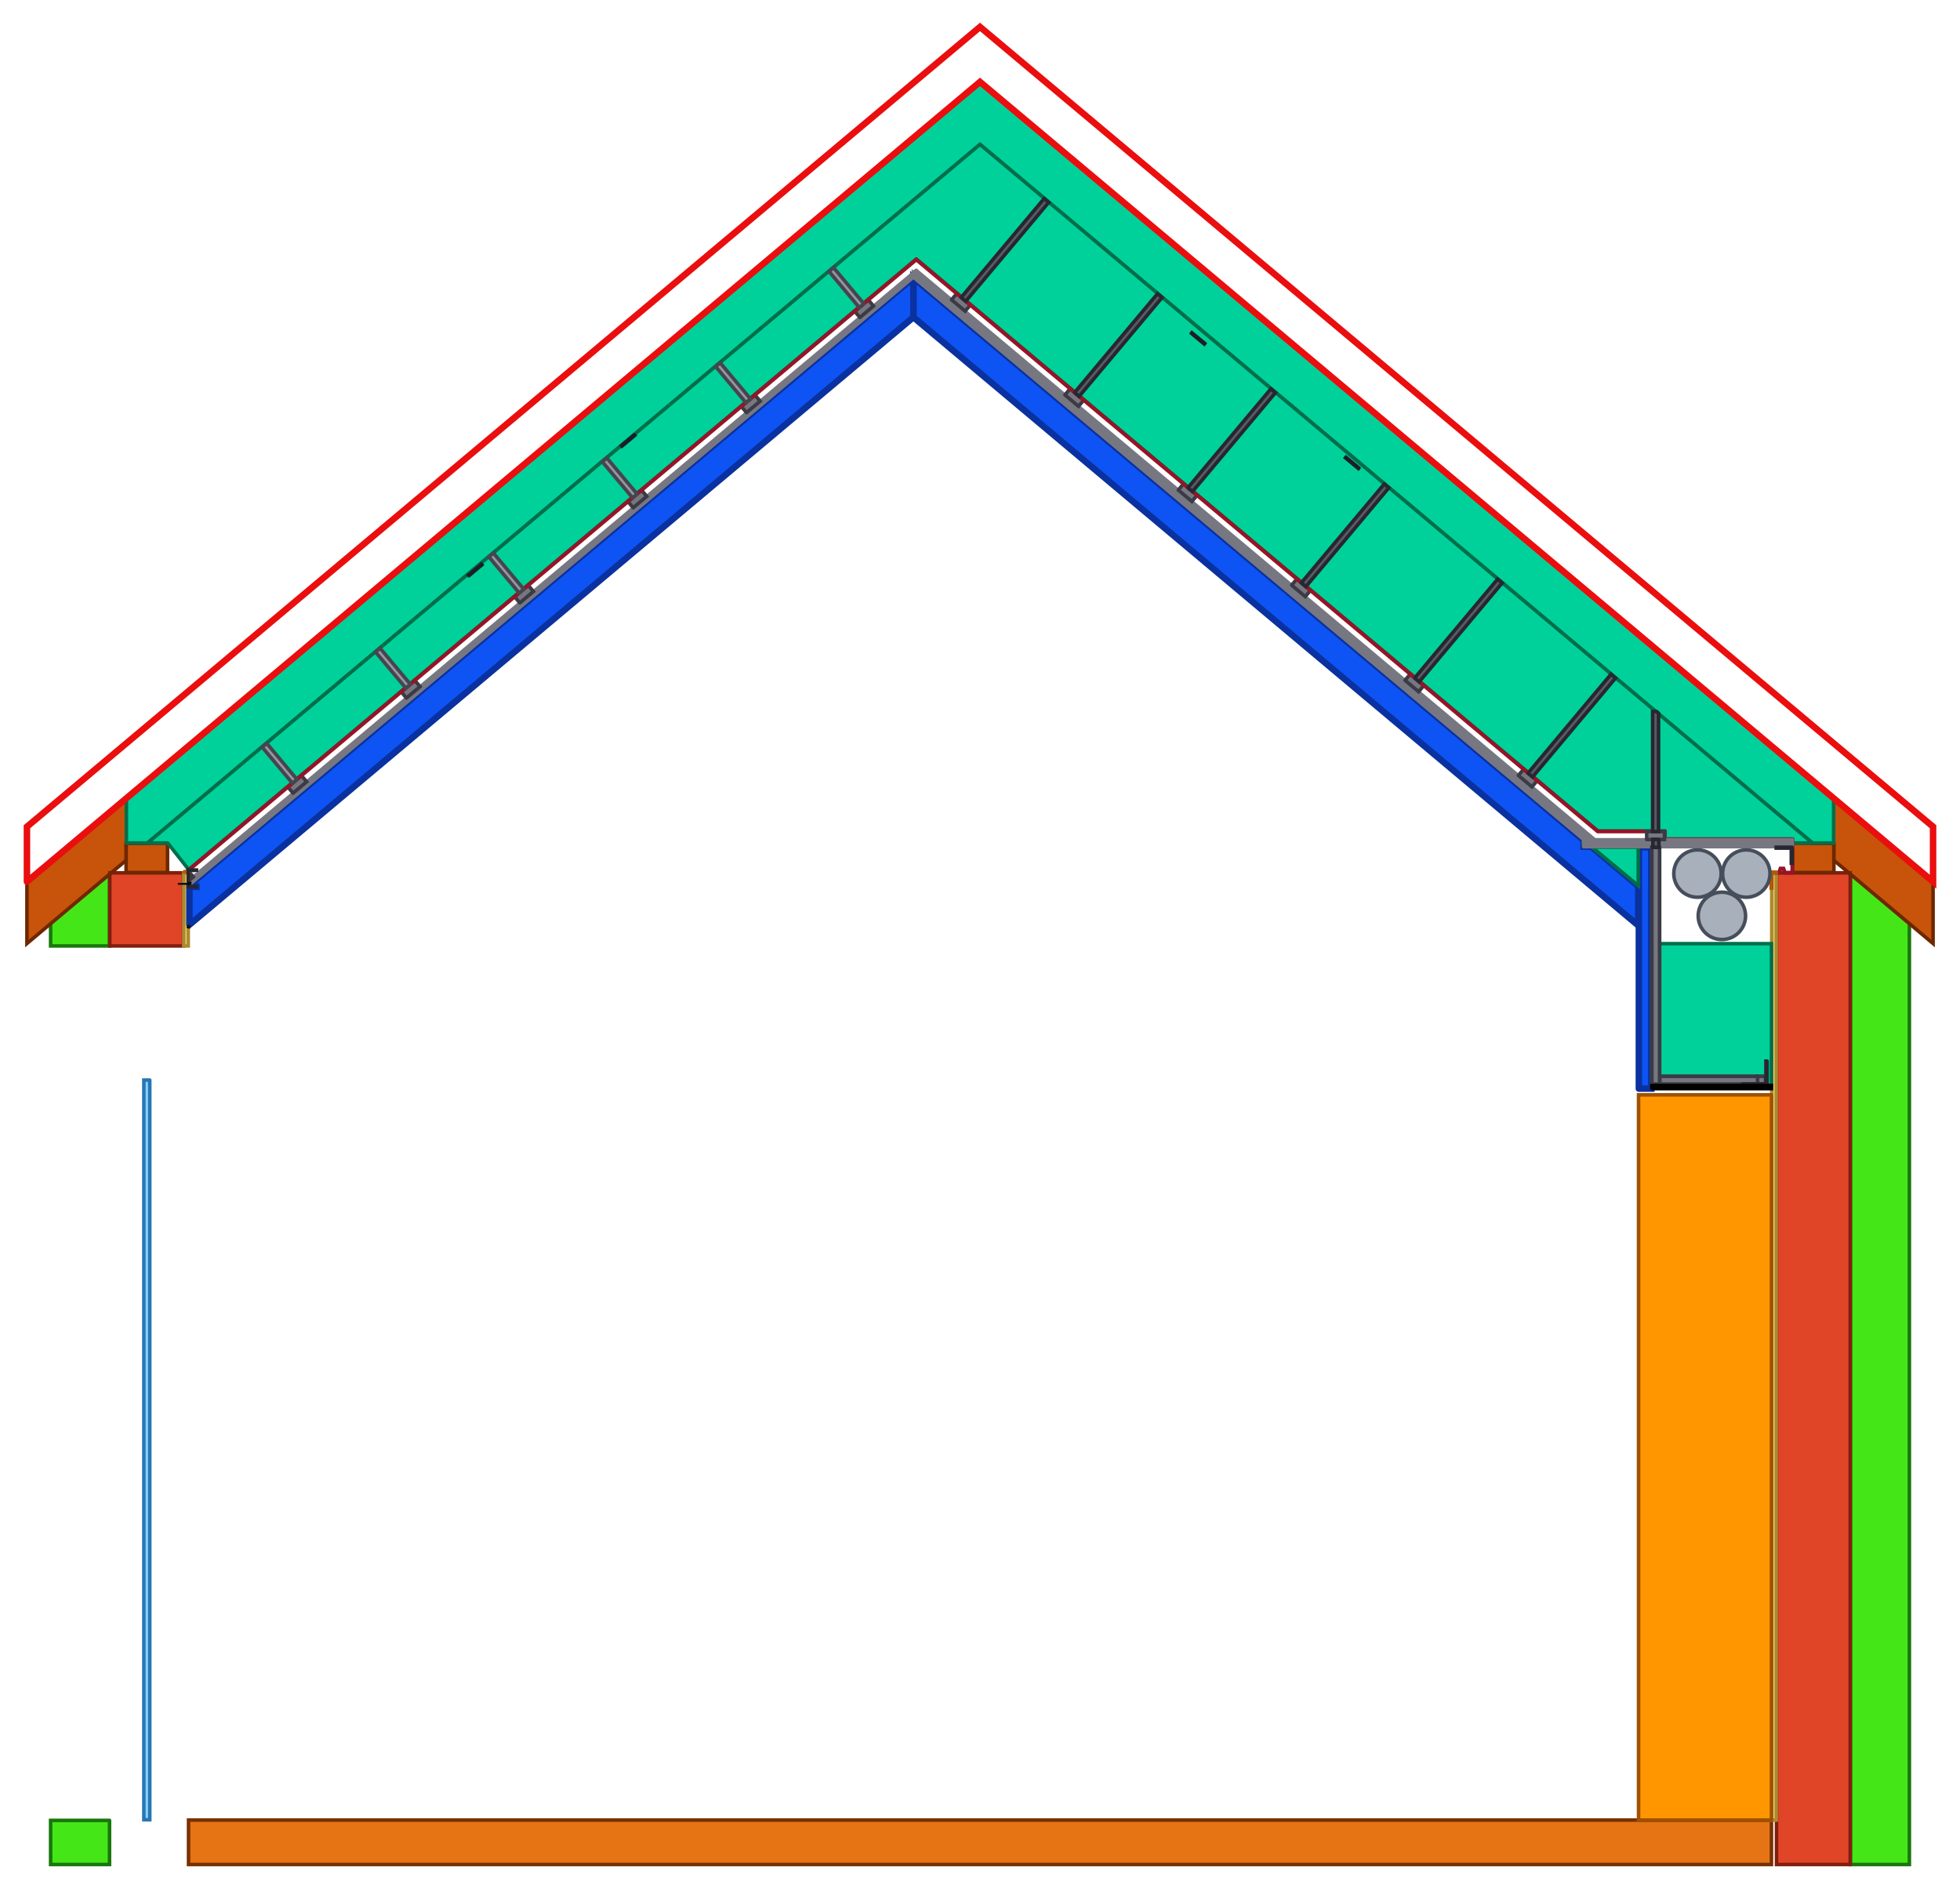
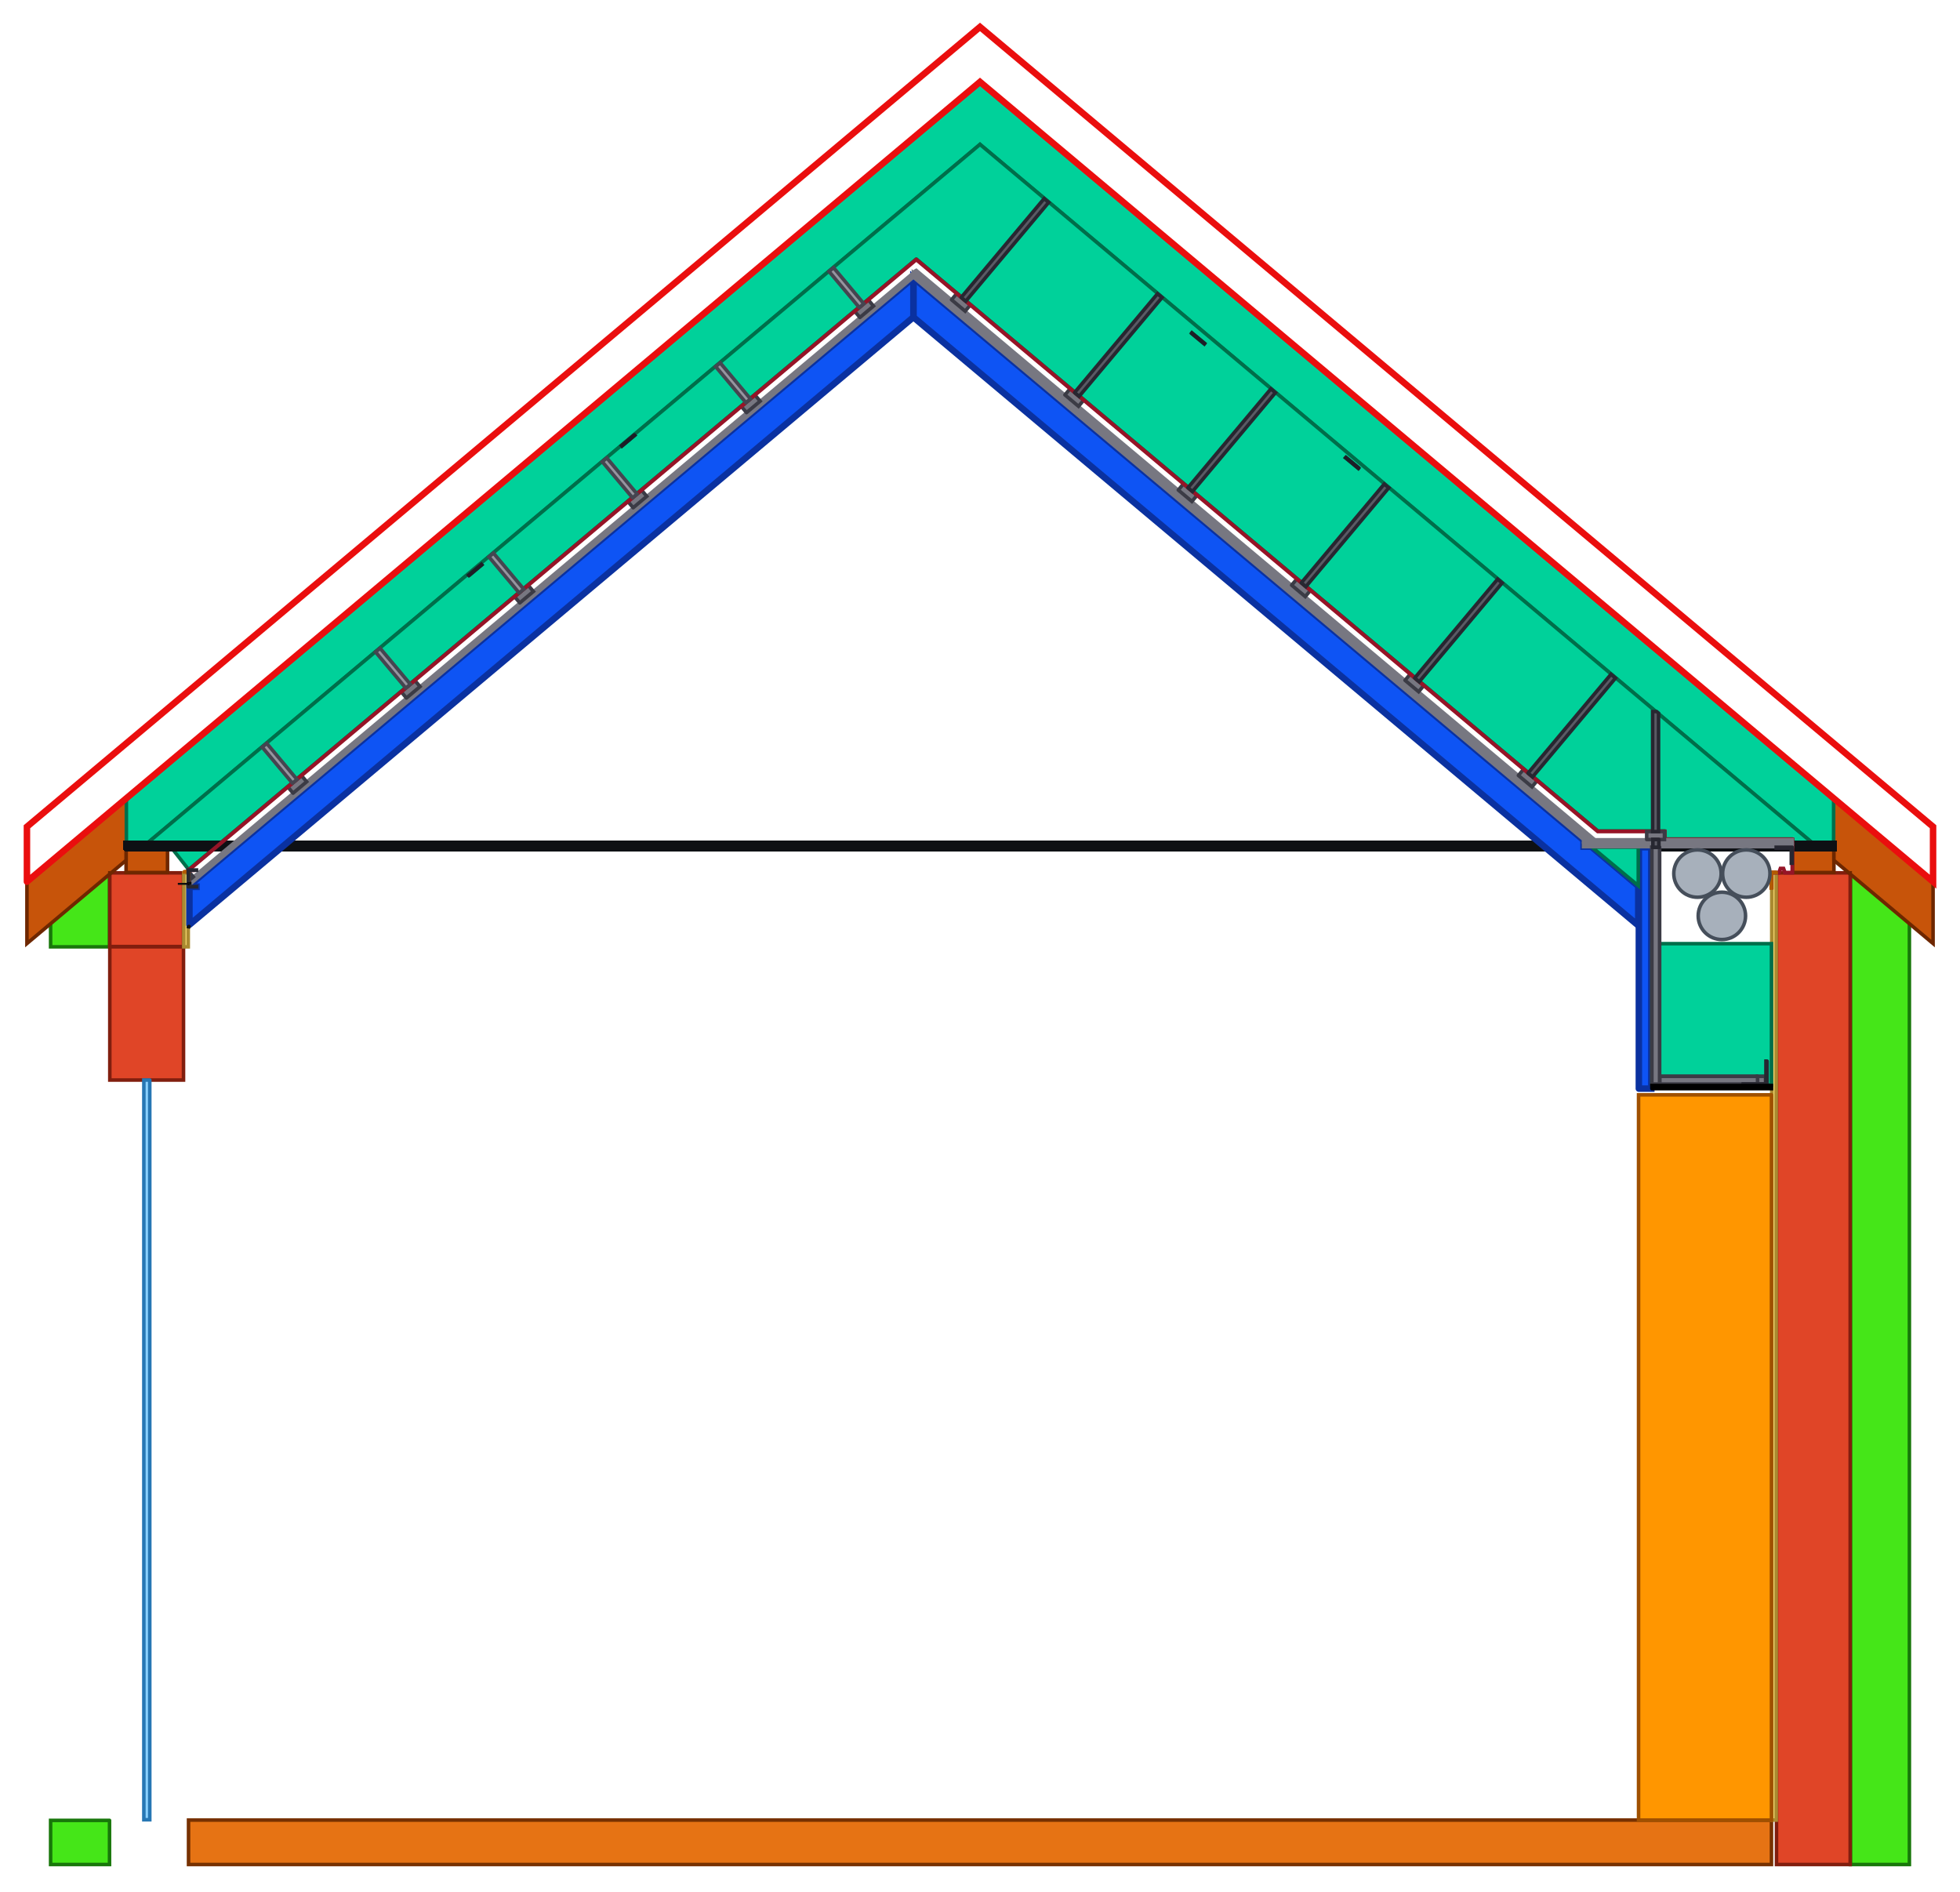
<svg xmlns="http://www.w3.org/2000/svg" width="6622.0mm" height="6389.6mm" viewBox="-636.0 -6148.6 6622.0 6389.6" version="1.1">
  <g transform="scale(1,-1)" stroke-linecap="round">
    <g fill="rgb(230,115,20)" stroke="rgb(119,49,0)" stroke-width="12.0" id="floor">
      <path d="M 5349.0,0.0 L 1.0,0.0 L 1.0,-150.0 L 5349.0,-150.0 L 5349.0,0.0" />
    </g>
    <g fill="rgb(69,230,24)" stroke="rgb(24,119,10)" stroke-width="12.0" id="eps">
      <path d="M -266.0,-1.0 L -465.0,-1.0 L -465.0,-150.0 L -266.0,-150.0 L -266.0,-1.0" />
-       <path d="M -266.0,3200.0 L -465.0,3200.0 L -465.0,2953.0 L -266.0,2953.0 L -266.0,3200.0" />
+       <path d="M -266.0,3200.0 L -465.0,3200.0 L -465.0,2950.0 L -266.0,2950.0 L -266.0,3200.0" />
      <path d="M 5815.0,3200.0 L 5616.0,3200.0 L 5616.0,-150.0 L 5815.0,-150.0 L 5815.0,3200.0" />
    </g>
    <g fill="rgb(224,69,39)" stroke="rgb(129,30,14)" stroke-width="12.0" id="masonry">
-       <path d="M -16.0,3200.0 L -265.0,3200.0 L -265.0,2953.0 L -16.0,2953.0 L -16.0,3200.0" />
+       <path d="M -16.0,3200.0 L -265.0,3200.0 L -265.0,2951.0 L -16.0,2951.0 L -16.0,3200.0" />
+       <path d="M -16.0,2950.0 L -265.0,2950.0 L -265.0,2500.0 L -16.0,2500.0 L -16.0,2950.0" />
      <path d="M 5615.0,3200.0 L 5366.0,3200.0 L 5366.0,-150.0 L 5615.0,-150.0 L 5615.0,3200.0" />
    </g>
    <g fill="rgb(255,224,119)" stroke="rgb(170,139,49)" stroke-width="12.0" id="plaster">
-       <path d="M 0.0,3200.0 L -15.0,3200.0 L -15.0,2953.0 L 0.0,2953.0 L 0.0,3200.0" />
+       <path d="M 0.0,3200.0 L -15.0,3200.0 L -15.0,2950.0 L 0.0,2950.0 L 0.0,3200.0" />
      <path d="M 5365.0,3200.0 L 5350.0,3200.0 L 5350.0,0.0 L 5365.0,0.0 L 5365.0,3200.0" />
    </g>
    <g fill="rgb(255,150,0)" stroke="rgb(160,80,0)" stroke-width="12.0" id="furniture">
      <path d="M 5349.0,2450.0 L 4900.0,2450.0 L 4900.0,0.0 L 5349.0,0.0 L 5349.0,2450.0" />
    </g>
    <g fill="rgb(199,84,10)" stroke="rgb(110,39,0)" stroke-width="12.0" id="wall_plate">
      <path d="M -70.0,3300.0 L -210.0,3300.0 L -210.0,3201.0 L -70.0,3201.0 L -70.0,3300.0" />
      <path d="M 5560.0,3300.0 L 5420.0,3300.0 L 5420.0,3201.0 L 5560.0,3201.0 L 5560.0,3300.0" />
    </g>
    <g fill="rgb(199,84,10)" stroke="rgb(110,39,0)" stroke-width="12.0" id="rafters">
      <path d="M 5895.0,3168.026 L 2675.0,5869.927 L -545.0,3168.026 L -545.0,2961.161 L -265.0,3196.109 L -265.0,3200.0 L -260.363,3200.0 L -210.0,3242.259 L -210.0,3300.0 L -141.187,3300.0 L 2675.0,5663.062 L 5491.187,3300.0 L 5560.0,3300.0 L 5560.0,3242.259 L 5610.363,3200.0 L 5615.0,3200.0 L 5615.0,3196.109 L 5895.0,2961.161 L 5895.0,3168.026" />
    </g>
    <g fill="rgb(0,209,154)" stroke="rgb(0,110,74)" stroke-width="12.0" id="plenum_wool">
      <path d="M -209.0,3301.0 L -137.612,3301.0 L 2675.0,5661.062 L 5487.612,3301.0 L 5559.0,3301.0 L 5559.0,3449.963 L 2675.0,5869.927 L -209.0,3449.963 L -209.0,3301.0" />
      <path d="M 1.347,3211.041 L 2459.08,5273.324 A 1.0,1.0 -140 0,0 2460.366,5273.324 L 4762.624,3341.5 L 4988.5,3341.5 A 1.0,1.0 180.0 0,0 4989.5,3340.5 L 4989.5,3314.5 L 5420.0,3314.5 A 1.0,1.0 180.0 0,0 5421.0,3313.5 L 5421.0,3301.0 L 5487.248,3301.0 L 2675.0,5660.756 L -137.248,3301.0 L -70.0,3301.0 A 1.0,1.0 180.0 0,0 -69.214,3300.619 L 1.347,3211.041 M 990.575,4242.134 L 991.86,4240.602 L 948.526,4204.24 L 947.241,4205.773 L 990.575,4242.134 M 1507.259,4679.599 L 1508.544,4678.067 L 1465.21,4641.706 L 1463.925,4643.238 L 1507.259,4679.599 M 3911.354,4603.57 L 3954.687,4567.719 L 3953.401,4566.187 L 3910.068,4602.038 L 3911.354,4603.57 M 3434.147,4988.324 L 3432.861,4986.791 L 3389.528,5022.643 L 3390.813,5024.175 L 3434.147,4988.324" />
    </g>
    <g fill="rgb(69,69,80)" stroke="rgb(30,30,39)" stroke-width="12.0" id="racking_strap">
      <path d="M 1507.259,4679.599 L 1463.925,4643.238 L 1465.21,4641.706 L 1508.544,4678.067 L 1507.259,4679.599" />
      <path d="M 948.526,4204.24 L 991.86,4240.602 L 990.575,4242.134 L 947.241,4205.773 L 948.526,4204.24" />
      <path d="M 3954.687,4567.719 L 3911.354,4603.57 L 3910.068,4602.038 L 3953.401,4566.187 L 3954.687,4567.719" />
      <path d="M 3389.528,5022.643 L 3432.861,4986.791 L 3434.147,4988.324 L 3390.813,5024.175 L 3389.528,5022.643" />
+     </g>
+     <g fill="rgb(34,37,43)" stroke="rgb(14,16,20)" stroke-width="22.0" id="tie_rod">
+       <path d="M -209.0,3284.0 L 5559.0,3284.0 L 5559.0,3298.0 L -209.0,3298.0 L -209.0,3284.0" />
+       <path d="M -209.0,3284.0 L 5559.0,3284.0 L 5559.0,3298.0 L -209.0,3298.0 L -209.0,3284.0" />
+       <path d="M -209.0,3284.0 L 5559.0,3284.0 L 5559.0,3298.0 L -209.0,3298.0 L -209.0,3284.0" />
+       <path d="M -209.0,3284.0 L 5559.0,3284.0 L 5559.0,3298.0 L -209.0,3298.0 L -209.0,3284.0" />
+       <path d="M -209.0,3284.0 L 5559.0,3284.0 L 5559.0,3298.0 L -209.0,3298.0 L -209.0,3284.0" />
+       <path d="M -209.0,3284.0 L 5559.0,3284.0 L 5559.0,3298.0 L -209.0,3298.0 L -209.0,3284.0" />
    </g>
    <g fill="none" stroke="rgb(234,14,14)" stroke-width="22.0" id="roofing">
      <path d="M -545.0,3170.026 L 2675.0,5871.927 L 5895.0,3170.026 L 5895.0,3355.699 L 2675.0,6057.6 L -545.0,3355.699 L -545.0,3170.026" />
    </g>
    <g fill="rgb(139,209,255)" stroke="rgb(39,119,180)" stroke-width="12.0" id="glazing">
      <path d="M -130.0,2500.0 L -150.0,2500.0 L -150.0,1.0 L -130.0,1.0 L -130.0,2500.0" />
    </g>
    <g fill="rgb(14,84,244)" stroke="rgb(10,49,160)" stroke-width="22.0" id="slope_naturheld_140">
      <path d="M 2450.0,5076.768 A 1.0,1.0 -140.0 0,0 2450.643,5076.534 L 4899.0,3022.118 L 4899.0,3155.27 L 4740.222,3288.5 L 4714.176,3288.5 L 4714.176,3299.0 L 4727.709,3299.0 L 4725.325,3301.0 L 4714.176,3301.0 L 4714.176,3310.355 L 2450.0,5210.225 L 2450.0,5076.768" />
      <path d="M 4.0,3024.635 L 2449.357,5076.534 A 1.0,1.0 -140.0 0,0 2450.0,5076.768 L 2450.0,5210.225 L 4.0,3157.787 L 4.0,3153.543 L 27.8,3153.543 L 27.8,3152.743 L 4.0,3152.743 L 4.0,3024.635" />
    </g>
    <g fill="rgb(230,230,234)" stroke="rgb(119,119,129)" stroke-width="12.0" id="slope_gkf">
      <path d="M 2450.0,5212.53 L 4713.176,3313.5 L 4732.622,3311.5 L 2450.0,5226.848 L 2450.0,5212.53" />
      <path d="M 1.2,3157.743 L 2450.0,5212.53 L 2450.0,5226.848 L 1.2,3172.06 L 1.2,3157.743" />
      <path d="M 2450.0,5228.848 L 4732.622,3313.5 L 4752.069,3311.5 L 2459.723,5235.006 L 2450.0,5228.848" />
    </g>
    <g fill="rgb(119,119,129)" stroke="rgb(59,59,69)" stroke-width="12.0" id="slope_cd">
      <path d="M 1.2,3173.06 L 17.041,3186.352 L 1.2,3205.23 L 1.2,3173.06" />
      <path d="M 354.1,3469.179 L 400.063,3507.746 L 382.708,3528.429 L 336.745,3489.862 L 354.1,3469.179" />
      <path d="M 737.122,3790.573 L 783.085,3829.14 L 765.73,3849.823 L 719.767,3811.256 L 737.122,3790.573" />
      <path d="M 1120.145,4111.966 L 1166.107,4150.534 L 1148.752,4171.217 L 1102.789,4132.65 L 1120.145,4111.966" />
      <path d="M 1503.167,4433.36 L 1549.129,4471.927 L 1531.774,4492.611 L 1485.812,4454.043 L 1503.167,4433.36" />
      <path d="M 1886.189,4754.754 L 1932.152,4793.321 L 1914.796,4814.004 L 1868.834,4775.437 L 1886.189,4754.754" />
      <path d="M 2269.211,5076.148 L 2315.174,5114.715 L 2297.819,5135.398 L 2251.856,5096.831 L 2269.211,5076.148" />
      <path d="M 2578.882,5136.02 L 2624.845,5097.453 L 2642.2,5118.136 L 2596.238,5156.703 L 2578.882,5136.02" />
      <path d="M 2961.904,4814.626 L 3007.867,4776.059 L 3025.222,4796.742 L 2979.26,4835.31 L 2961.904,4814.626" />
      <path d="M 3344.927,4493.233 L 3390.889,4454.665 L 3408.245,4475.348 L 3362.282,4513.916 L 3344.927,4493.233" />
      <path d="M 3727.949,4171.839 L 3773.912,4133.271 L 3791.267,4153.955 L 3745.304,4192.522 L 3727.949,4171.839" />
      <path d="M 4110.971,3850.445 L 4156.934,3811.878 L 4174.289,3832.561 L 4128.326,3871.128 L 4110.971,3850.445" />
      <path d="M 4493.993,3529.051 L 4539.956,3490.484 L 4557.311,3511.167 L 4511.349,3549.734 L 4493.993,3529.051" />
    </g>
    <g fill="rgb(224,34,59)" stroke="rgb(150,20,39)" stroke-width="12.0" id="slope_foil">
+       <path d="M 2.0,3173.732 L 1.0,3172.893 L 1.0,3169.612 L 1.2,3169.612 L 1.2,3172.06 L 2.0,3172.732 L 2.0,3173.732" />
+       <path d="M 2459.723,5272.558 L 1.074,3209.506 L 2.63,3209.506 L 2459.723,5271.252 L 4761.896,3339.5 L 4987.5,3339.5 L 4987.5,3312.5 L 5419.0,3312.5 L 5419.0,3201.0 L 5394.852,3201.0 L 5389.852,3215.0 L 5379.148,3215.0 L 5374.148,3201.0 L 5349.0,3201.0 L 5349.0,3150.0 L 5350.0,3150.0 L 5350.0,3200.0 L 5374.852,3200.0 L 5379.852,3214.0 L 5389.148,3214.0 L 5394.148,3200.0 L 5420.0,3200.0 L 5420.0,3313.5 L 4988.5,3313.5 L 4988.5,3340.5 L 4762.26,3340.5 L 2459.723,5272.558" />
      <path d="M 14.592,3208.706 L 1.0,3208.706 L 1.0,3208.459 L 14.663,3208.459 L 14.592,3208.706" />
      <path d="M -0.0,3208.605 L -0.174,3208.459 L 0.0,3208.459 L 0.0,3208.605" />
-       <path d="M 2.0,3173.732 L 1.0,3172.893 L 1.0,3169.612 L 1.2,3169.612 L 1.2,3172.06 L 2.0,3172.732 L 2.0,3173.732" />
-       <path d="M 4762.26,3340.5 L 2459.723,5272.558 L 1.074,3209.506 L 2.63,3209.506 L 2459.723,5271.252 L 4761.896,3339.5 L 4987.5,3339.5 L 4987.5,3312.5 L 5419.0,3312.5 L 5419.0,3201.0 L 5394.852,3201.0 L 5389.852,3215.0 L 5379.148,3215.0 L 5374.148,3201.0 L 5349.0,3201.0 L 5349.0,3150.0 L 5350.0,3150.0 L 5350.0,3200.0 L 5374.852,3200.0 L 5379.852,3214.0 L 5389.148,3214.0 L 5394.148,3200.0 L 5420.0,3200.0 L 5420.0,3313.5 L 4988.5,3313.5 L 4988.5,3340.5 L 4762.26,3340.5" />
    </g>
    <g fill="rgb(255,139,0)" stroke="rgb(180,90,0)" stroke-width="12.0" id="vapour_brake_tape">
      <path d="M 0.8,3204.0 L 0.8,3169.612 L 1.0,3169.612 L 1.0,3172.893 L 1.05,3172.935 L 1.05,3204.0 L 0.8,3204.0" />
      <path d="M -13.0,3204.0 L -13.0,3203.0 L 0.0,3203.0 L 0.0,3204.0 L -13.0,3204.0" />
      <path d="M 5365.0,3202.0 L 5348.0,3202.0 L 5348.0,3149.0 L 5349.0,3149.0 L 5349.0,3201.0 L 5365.0,3201.0 L 5365.0,3202.0" />
    </g>
    <g fill="rgb(119,119,129)" stroke="rgb(39,39,49)" stroke-width="12.0" id="eave_ud">
      <path d="M 0.0,3152.743 L 27.8,3152.743 L 27.8,3153.543 L 0.8,3153.543 L 0.8,3208.706 L 27.8,3208.706 L 27.8,3209.506 L -0.0,3209.506 L 0.0,3152.743" />
    </g>
    <g fill="rgb(244,244,244)" stroke="rgb(20,20,20)" stroke-width="12.0" id="eave_acrylic">
      <path d="M 2.4,3018.787 L 2.4,3020.787 L 0.2,3015.141 L 0.2,3013.141 L 2.4,3018.787" />
    </g>
    <g fill="rgb(150,150,160)" stroke="rgb(69,69,80)" stroke-width="12.0" id="slope_direct_hanger">
      <path d="M 352.066,3502.718 L 367.387,3515.574 L 265.183,3637.375 L 249.863,3624.519 L 352.066,3502.718" />
      <path d="M 735.088,3824.112 L 750.409,3836.967 L 648.206,3958.768 L 632.885,3945.913 L 735.088,3824.112" />
      <path d="M 1118.11,4145.505 L 1133.431,4158.361 L 1031.228,4280.162 L 1015.907,4267.306 L 1118.11,4145.505" />
      <path d="M 1501.132,4466.899 L 1516.453,4479.755 L 1414.25,4601.556 L 1398.929,4588.7 L 1501.132,4466.899" />
      <path d="M 1884.155,4788.293 L 1899.476,4801.149 L 1797.272,4922.95 L 1781.951,4910.094 L 1884.155,4788.293" />
      <path d="M 2267.177,5109.687 L 2282.498,5122.543 L 2180.295,5244.344 L 2164.974,5231.488 L 2267.177,5109.687" />
    </g>
    <g fill="rgb(90,90,100)" stroke="rgb(39,39,49)" stroke-width="12.0" id="slope_nonius">
      <path d="M 2611.558,5143.848 L 2626.879,5130.992 L 2906.977,5464.799 L 2891.656,5477.655 L 2611.558,5143.848" />
      <path d="M 2994.581,4822.454 L 3009.902,4809.598 L 3289.999,5143.405 L 3274.678,5156.261 L 2994.581,4822.454" />
      <path d="M 3377.603,4501.06 L 3392.924,4488.204 L 3673.021,4822.011 L 3657.7,4834.867 L 3377.603,4501.06" />
      <path d="M 3760.625,4179.666 L 3775.946,4166.81 L 4056.044,4500.618 L 4040.723,4513.473 L 3760.625,4179.666" />
      <path d="M 4143.647,3858.272 L 4158.968,3845.417 L 4439.066,4179.224 L 4423.745,4192.08 L 4143.647,3858.272" />
      <path d="M 4526.67,3536.879 L 4541.99,3524.023 L 4822.088,3857.83 L 4806.767,3870.686 L 4526.67,3536.879" />
    </g>
    <g fill="rgb(14,84,244)" stroke="rgb(10,49,160)" stroke-width="22.0" id="soffit_naturheld_140">
      <path d="M 4901.0,2471.0 L 4943.0,2471.0 L 4943.0,3286.5 L 4901.0,3286.5 L 4901.0,2471.0" />
    </g>
    <g fill="rgb(0,209,154)" stroke="rgb(0,110,74)" stroke-width="12.0" id="soffit_mineral_wool">
      <path d="M 4945.0,2483.5 L 5349.0,2483.5 L 5349.0,2960.606 L 4945.0,2960.606 L 4945.0,2483.5 M 5302.0,2486.5 L 5302.0,2512.5 L 5329.0,2512.5 L 5329.0,2486.5 L 5302.0,2486.5" />
      <path d="M 4742.97,3286.5 L 4899.0,3156.736 L 4899.0,3286.5 L 4742.97,3286.5" />
    </g>
    <g fill="rgb(119,119,129)" stroke="rgb(59,59,69)" stroke-width="12.0" id="soffit_ud">
      <path d="M 5329.0,2512.5 L 5302.0,2512.5 L 5302.0,2486.5 L 5329.0,2486.5 L 5329.0,2512.5" />
    </g>
    <g fill="rgb(230,230,234)" stroke="rgb(119,119,129)" stroke-width="12.0" id="soffit_gkf">
-       <path d="M 4714.176,3288.5 L 5419.0,3288.5 L 5419.0,3299.0 L 4714.176,3299.0 L 4714.176,3288.5" />
+       <path d="M 5419.0,3299.0 L 4714.176,3299.0 L 4714.176,3288.5 L 5419.0,3288.5 L 5419.0,3299.0" />
      <path d="M 4714.176,3301.0 L 5419.0,3301.0 L 5419.0,3311.5 L 4714.176,3311.5 L 4714.176,3301.0" />
    </g>
    <g fill="rgb(119,119,129)" stroke="rgb(59,59,69)" stroke-width="12.0" id="soffit_cd">
      <path d="M 4971.0,3286.5 L 4945.0,3286.5 L 4945.0,2486.5 L 4971.0,2486.5 L 4971.0,3286.5" />
      <path d="M 5302.0,2512.5 L 4972.0,2512.5 L 4972.0,2486.5 L 5302.0,2486.5 L 5302.0,2512.5" />
      <path d="M 4971.0,3286.5 L 4945.0,3286.5 L 4945.0,2486.5 L 4971.0,2486.5 L 4971.0,3286.5" />
      <path d="M 5302.0,2512.5 L 4972.0,2512.5 L 4972.0,2486.5 L 5302.0,2486.5 L 5302.0,2512.5" />
      <path d="M 4927.5,3312.5 L 4987.5,3312.5 L 4987.5,3339.5 L 4927.5,3339.5 L 4927.5,3312.5" />
    </g>
    <g fill="rgb(20,20,23)" stroke="rgb(10,10,11)" stroke-width="2.0" id="joint_screw">
      <path d="M 1.0,3158.743 L 2.6,3158.743 L 2.6,3166.743 L 1.0,3166.743 L 1.0,3158.743" />
      <path d="M -34.0,3160.993 L 1.0,3160.993 L 1.0,3164.493 L -34.0,3164.493 L -34.0,3160.993" />
      <path d="M 1.0,3158.743 L 2.6,3158.743 L 2.6,3166.743 L 1.0,3166.743 L 1.0,3158.743" />
      <path d="M -34.0,3160.993 L 1.0,3160.993 L 1.0,3164.493 L -34.0,3164.493 L -34.0,3160.993" />
      <path d="M 8.0,3160.902 L 9.6,3160.902 L 9.6,3168.902 L 8.0,3168.902 L 8.0,3160.902" />
      <path d="M -2.0,3163.152 L 8.0,3163.152 L 8.0,3166.652 L -2.0,3166.652 L -2.0,3163.152" />
      <path d="M 8.0,3160.902 L 9.6,3160.902 L 9.6,3168.902 L 8.0,3168.902 L 8.0,3160.902" />
      <path d="M -2.0,3163.152 L 8.0,3163.152 L 8.0,3166.652 L -2.0,3166.652 L -2.0,3163.152" />
      <path d="M -2.0,3163.152 L 8.0,3163.152 L 8.0,3166.652 L -2.0,3166.652 L -2.0,3163.152" />
    </g>
    <g fill="rgb(90,90,100)" stroke="rgb(39,39,49)" stroke-width="12.0" id="soffit_nonius">
      <path d="M 4961.075,3744.817 L 4947.5,3744.817 L 4947.5,3339.5 L 4967.5,3339.5 L 4967.5,3739.426 L 4961.075,3744.817" />
      <path d="M 4968.5,3312.5 L 4948.5,3312.5 L 4948.5,3286.5 L 4968.5,3286.5 L 4968.5,3312.5" />
      <path d="M 4968.5,3312.5 L 4948.5,3312.5 L 4948.5,3286.5 L 4968.5,3286.5 L 4968.5,3312.5" />
      <path d="M 5331.0,2486.5 L 5254.0,2486.5 L 5254.0,2483.5 L 5331.0,2483.5 L 5331.0,2486.5" />
      <path d="M 5334.0,2563.5 L 5331.0,2563.5 L 5331.0,2486.5 L 5334.0,2486.5 L 5334.0,2563.5" />
      <path d="M 5331.0,2486.5 L 5254.0,2486.5 L 5254.0,2483.5 L 5331.0,2483.5 L 5331.0,2486.5" />
      <path d="M 5334.0,2563.5 L 5331.0,2563.5 L 5331.0,2486.5 L 5334.0,2486.5 L 5334.0,2563.5" />
      <path d="M 5419.0,3286.5 L 5365.0,3286.5 L 5365.0,3283.5 L 5419.0,3283.5 L 5419.0,3286.5" />
      <path d="M 5419.0,3283.5 L 5416.0,3283.5 L 5416.0,3232.5 L 5419.0,3232.5 L 5419.0,3283.5" />
    </g>
    <g fill="rgb(167,176,187)" stroke="rgb(69,78,90)" stroke-width="12.0" id="soffit_duct">
      <circle cx="5264.0" cy="3197.5" r="80.0" />
      <circle cx="5099.0" cy="3197.5" r="80.0" />
      <circle cx="5181.5" cy="3054.606" r="80.0" />
    </g>
    <g fill="none" stroke="rgb(0,0,0)" stroke-width="12.0" id="soffit_gkb">
      <path d="M 4945.0,2471.0 L 5349.0,2471.0 L 5349.0,2481.5 L 4945.0,2481.5 L 4945.0,2471.0" />
    </g>
  </g>
</svg>
